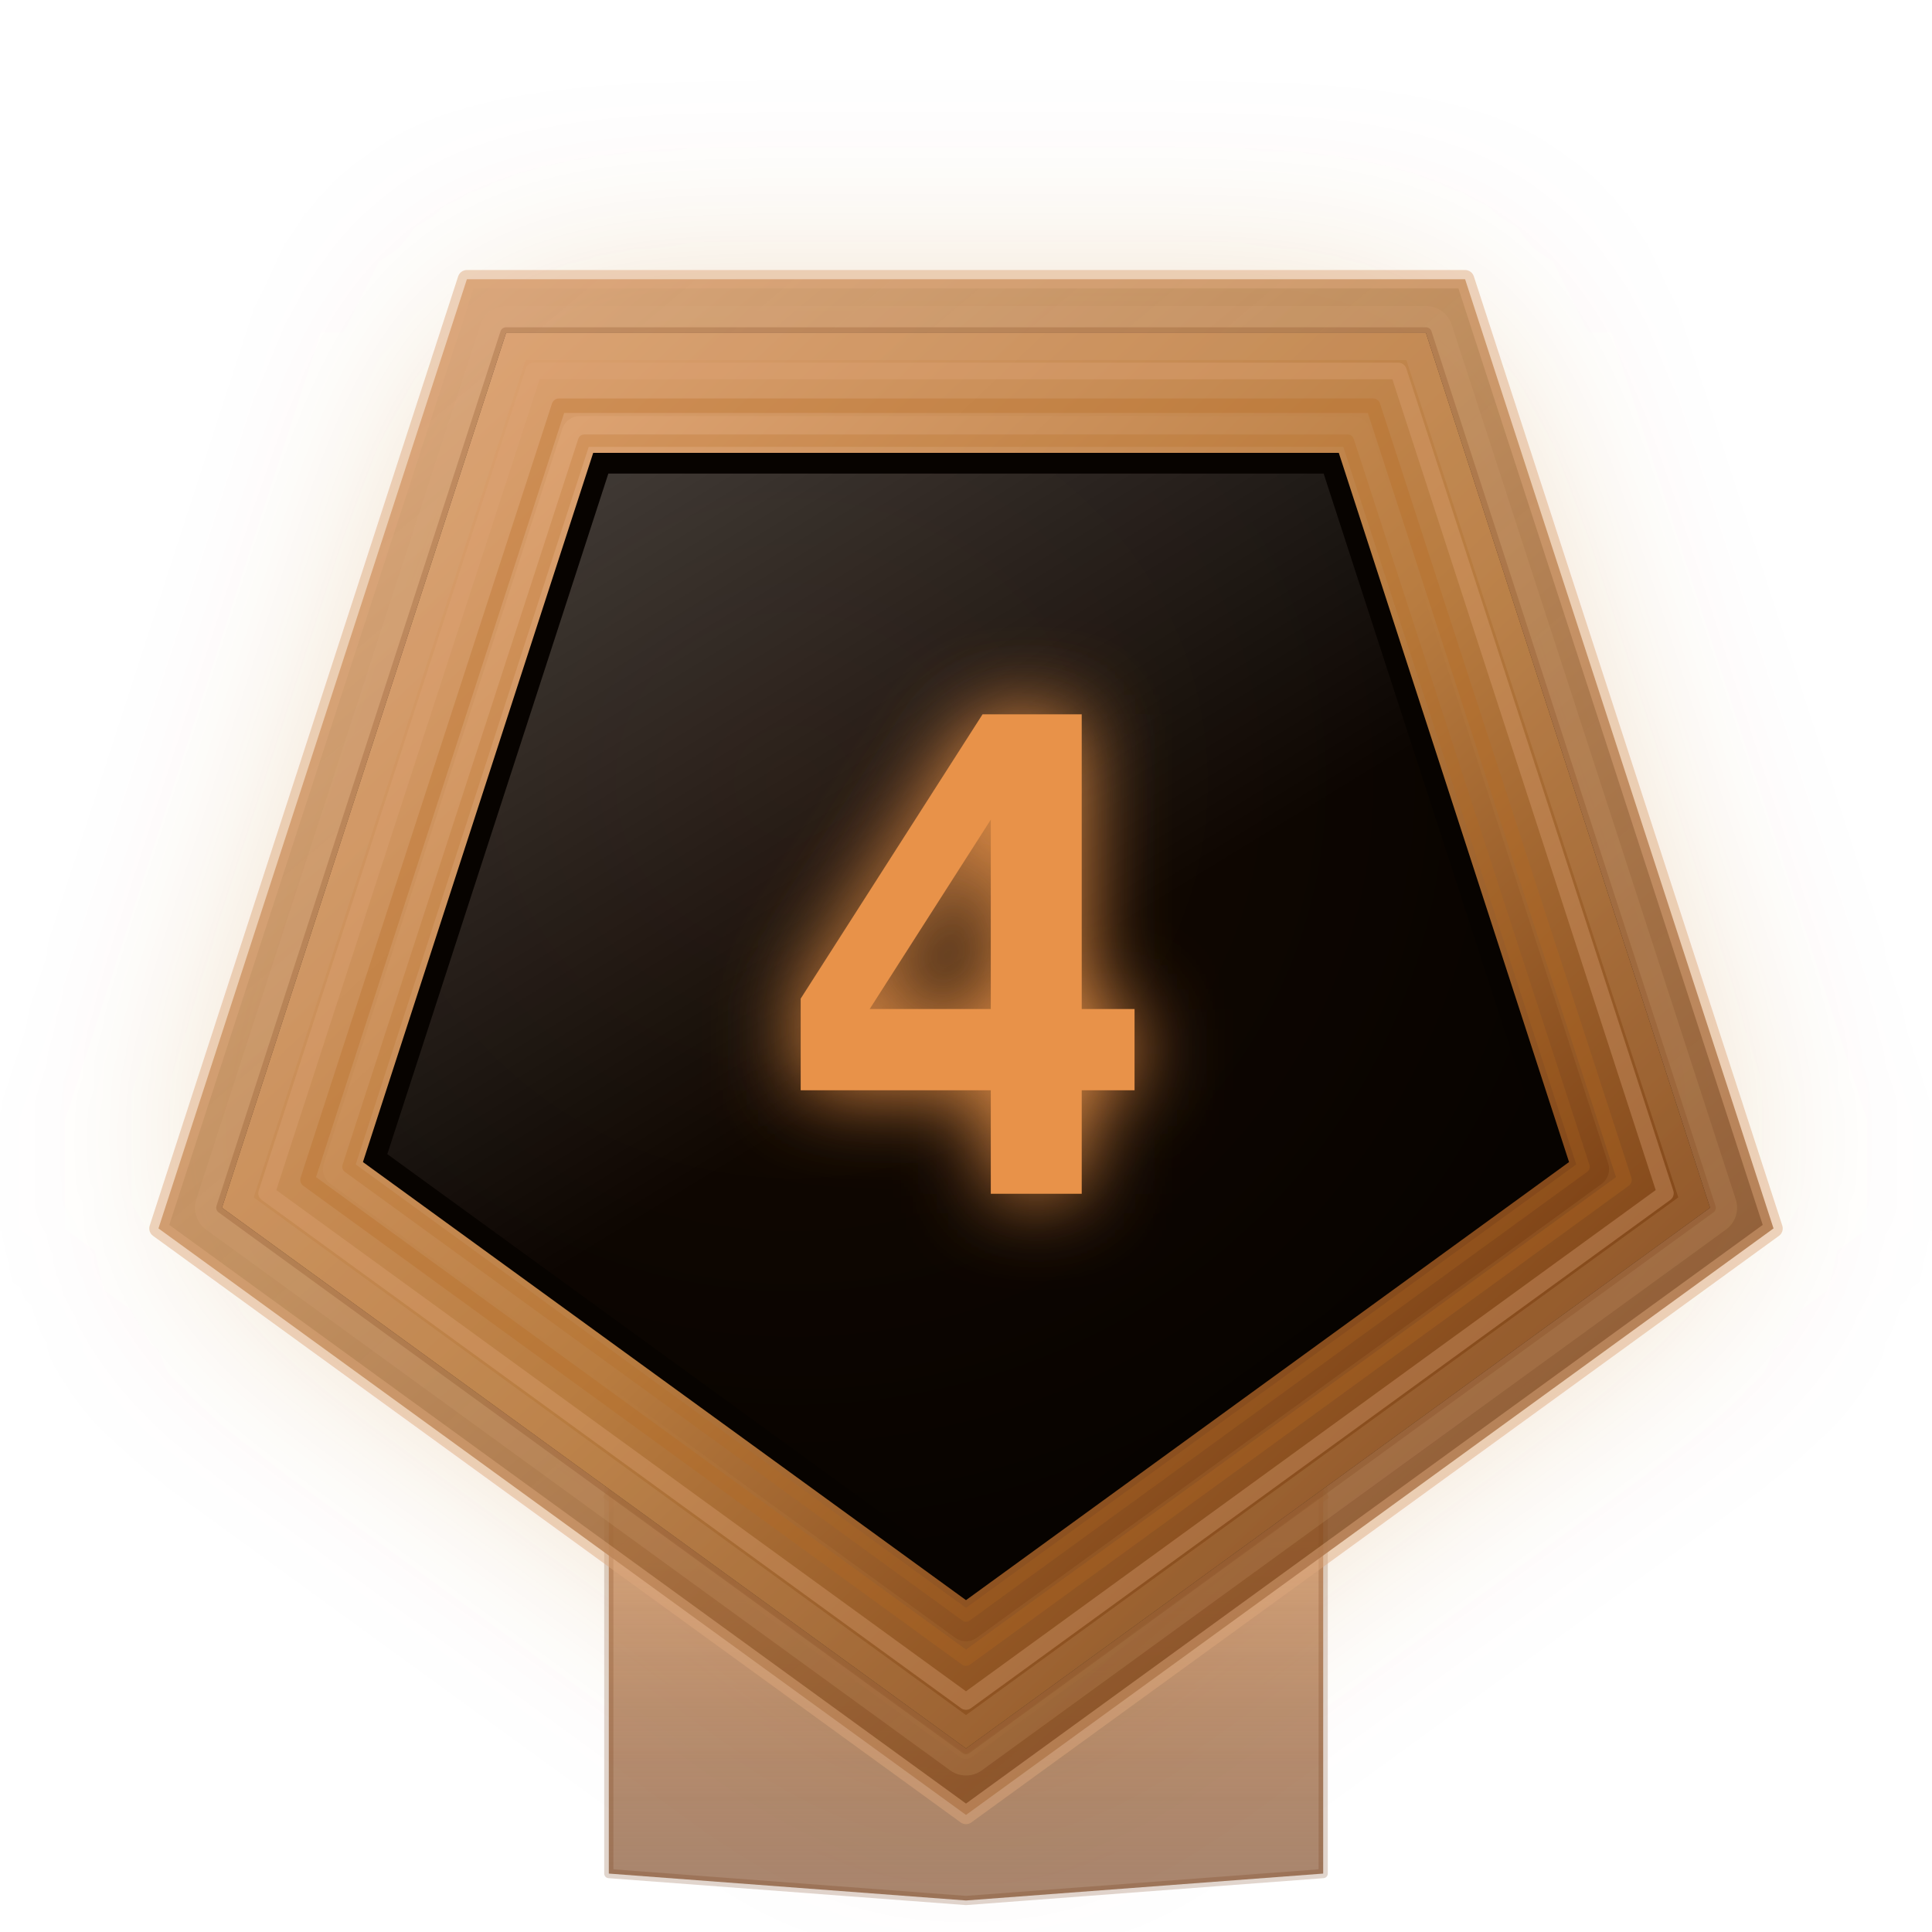
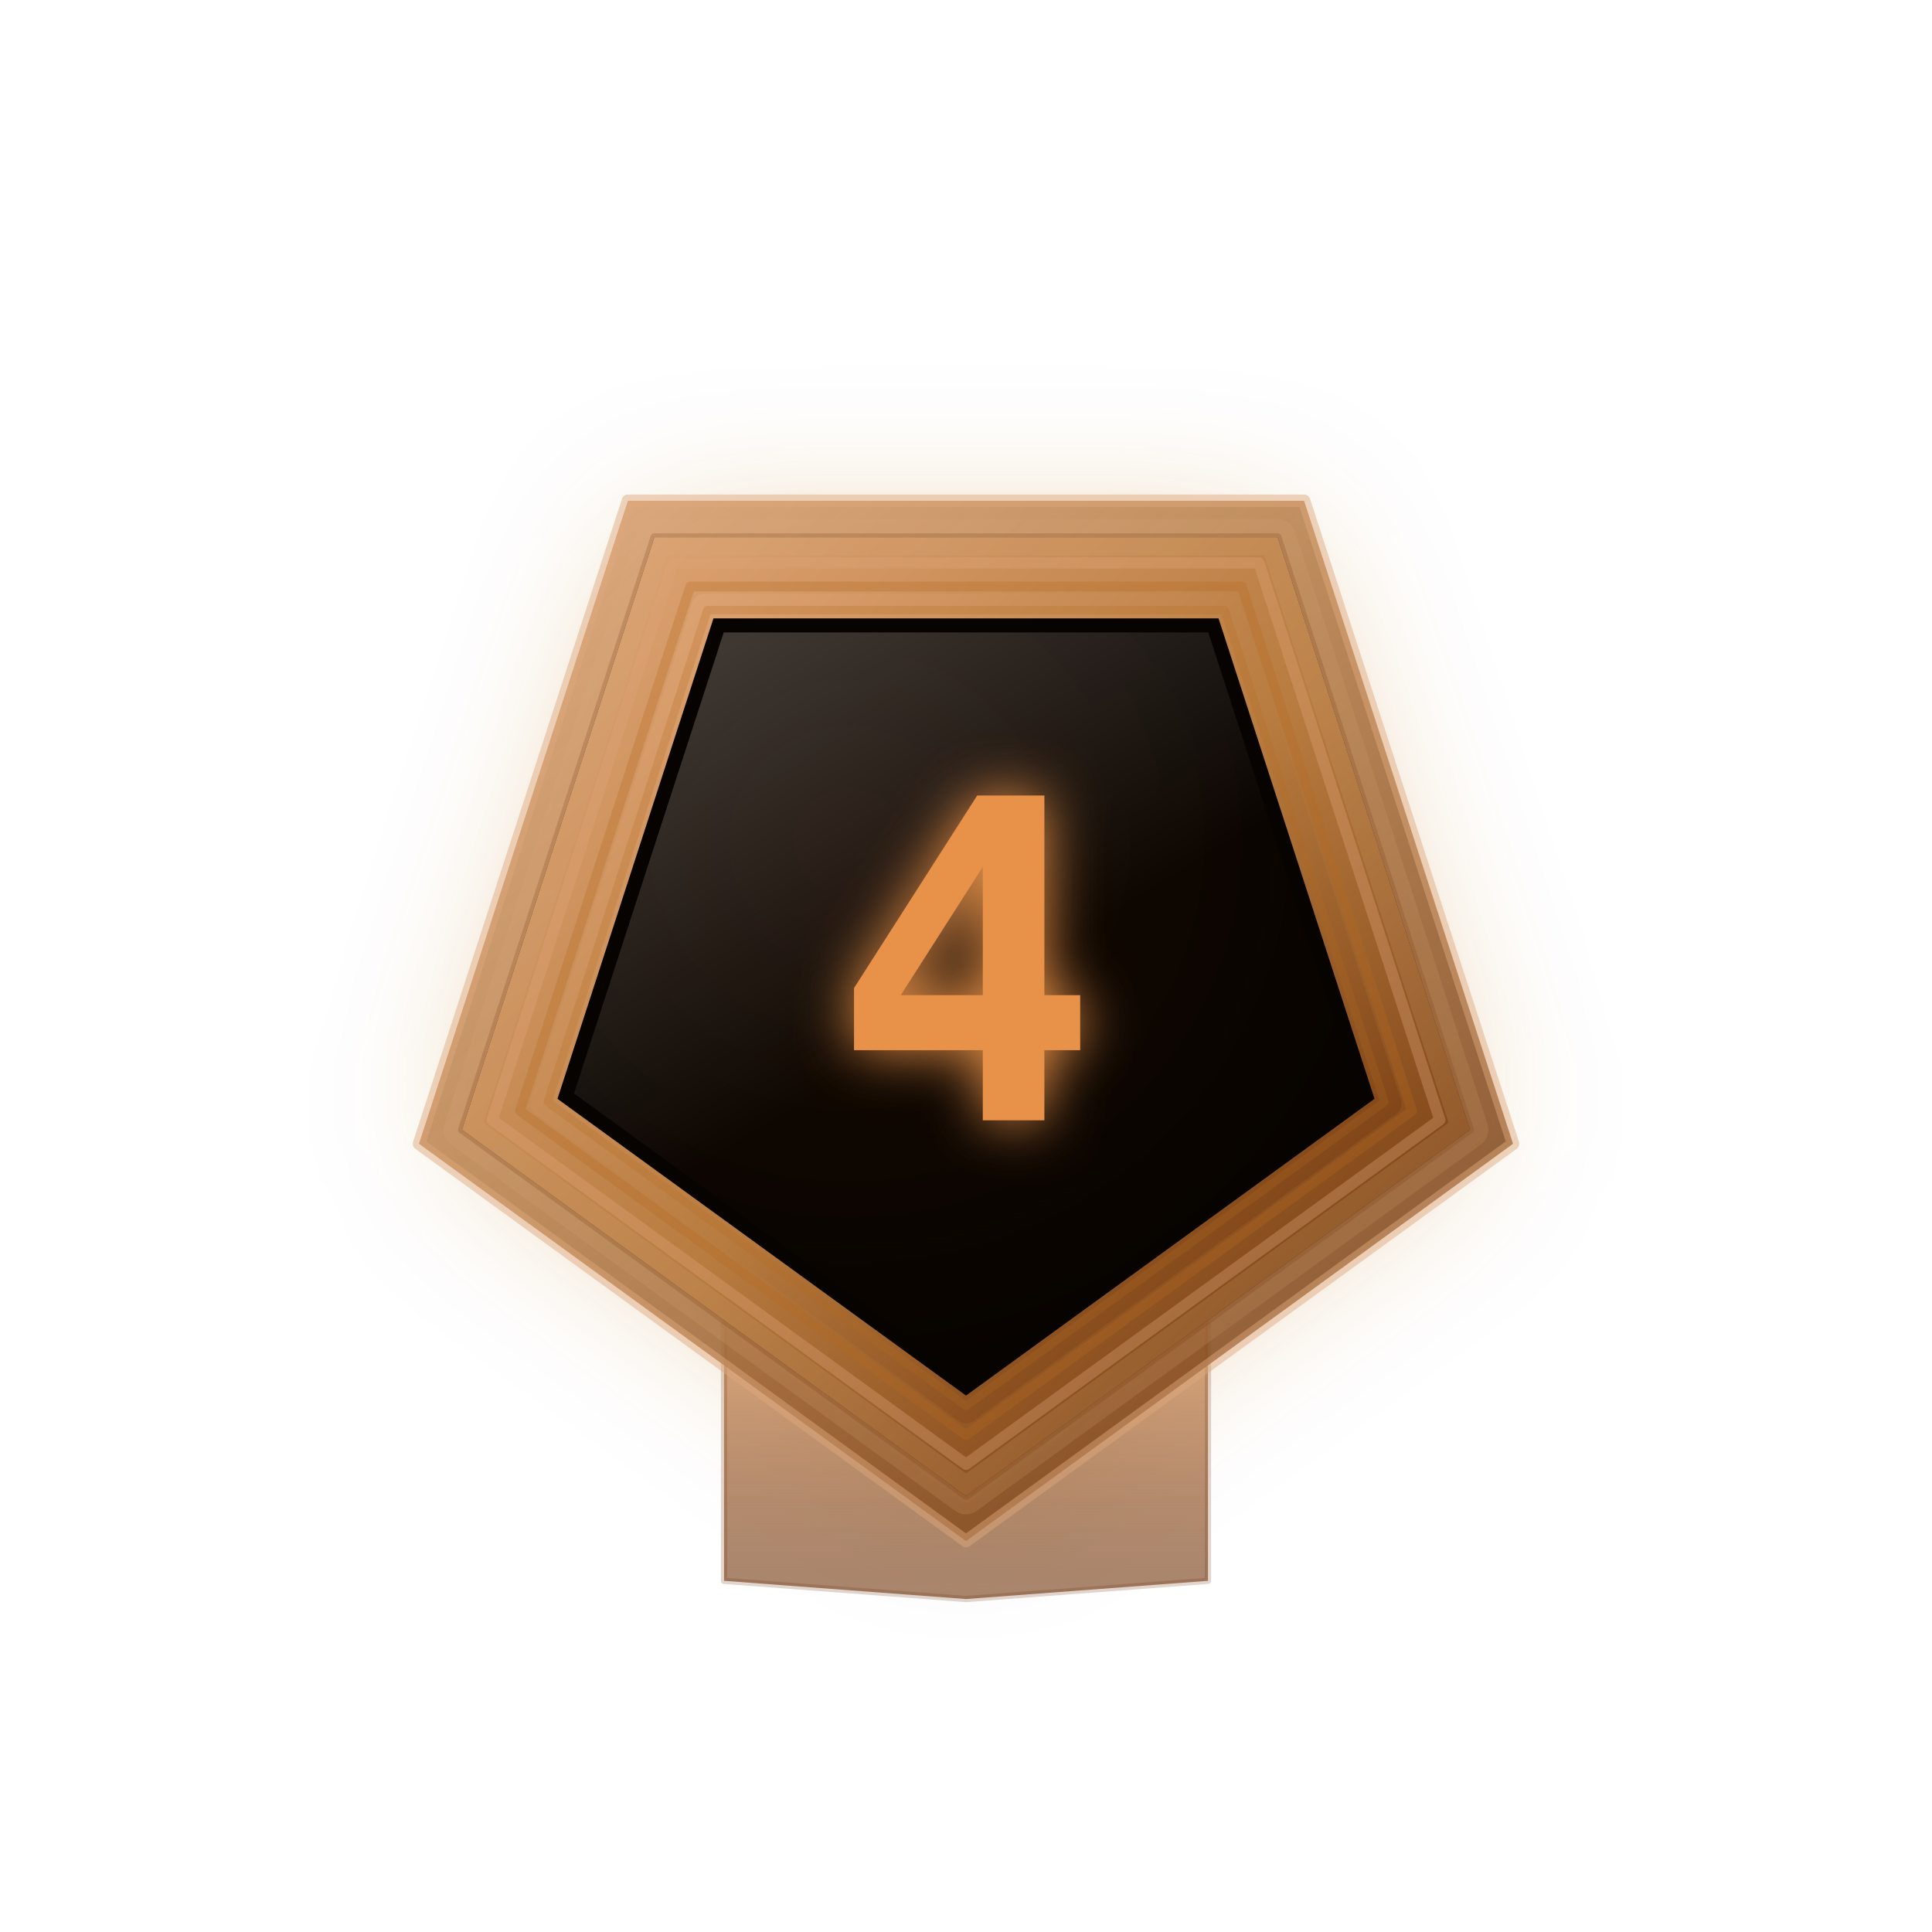
- <svg xmlns="http://www.w3.org/2000/svg" width="84" height="84" viewBox="0 0 84 84" overflow="visible" role="img" aria-label="Level 4 Badge">
+ <svg xmlns="http://www.w3.org/2000/svg" width="84" height="84" viewBox="-20 -20 124 124" overflow="visible" role="img" aria-label="Level 4 Badge">
  <defs>
    <radialGradient id="bglv4" cx="35%" cy="28%" r="72%">
      <stop offset="0%" stop-color="#160a02" />
      <stop offset="100%" stop-color="#070300" />
    </radialGradient>
    <linearGradient id="rimlv4" x1="5%" y1="5%" x2="95%" y2="95%">
      <stop offset="0%" stop-color="#dfa575" />
      <stop offset="50%" stop-color="#b87c40" />
      <stop offset="100%" stop-color="#6b3008" />
    </linearGradient>
    <linearGradient id="transRinglv4" x1="0%" y1="0%" x2="100%" y2="100%">
      <stop offset="0%" stop-color="#ddab81" />
      <stop offset="100%" stop-color="#ba8653" />
    </linearGradient>
    <linearGradient id="shlv4" x1="18%" y1="0%" x2="82%" y2="100%">
      <stop offset="0%" stop-color="white" stop-opacity="0.2" />
      <stop offset="50%" stop-color="white" stop-opacity="0" />
    </linearGradient>
    <filter id="gllv4" x="-40%" y="-40%" width="180%" height="180%">
      <feGaussianBlur stdDeviation="1.8" result="b" />
      <feMerge>
        <feMergeNode in="b" />
        <feMergeNode in="SourceGraphic" />
      </feMerge>
    </filter>
    <filter id="halolv4" x="-80%" y="-80%" width="360%" height="360%">
      <feGaussianBlur stdDeviation="5" result="b" />
      <feMerge>
        <feMergeNode in="b" />
        <feMergeNode in="SourceGraphic" />
      </feMerge>
    </filter>
    <linearGradient id="pglv4_0" x1="5%" y1="0%" x2="95%" y2="100%">
      <stop offset="0%" stop-color="#dea87c" stop-opacity="0.95" />
      <stop offset="38%" stop-color="#ba8450" stop-opacity="0.9" />
      <stop offset="100%" stop-color="#6b3008" stop-opacity="0.85" />
    </linearGradient>
    <linearGradient id="aplv4_0" x1="0%" y1="0%" x2="0%" y2="100%">
      <stop offset="0%" stop-color="#dfa677" />
      <stop offset="100%" stop-color="#6b3008" stop-opacity="0.65" />
    </linearGradient>
  </defs>
  <path d="M42.00,76.02L9.65,52.51L22.00,14.48L62.00,14.48L74.35,52.51Z" fill="#b56a20" fill-opacity="0.32" filter="url(#halolv4)" />
  <path d="M26.47,64.74 L42.00,76.02 L57.53,64.74 L57.53,81.46 L42.00,82.63 L26.47,81.46 Z" fill="url(#aplv4_0)" opacity="0.90" />
  <path d="M26.47,64.74 L42.00,76.02 L57.53,64.74" fill="none" stroke="#dfa677" stroke-width="0.9" stroke-opacity="0.52" stroke-linejoin="round" />
  <path d="M26.47,64.74 L42.00,76.02 L57.53,64.74 L57.53,81.46 L42.00,82.63 L26.47,81.46 Z" fill="none" stroke="#6b3008" stroke-width="0.4" stroke-opacity="0.2" stroke-linejoin="round" />
  <path d="M42.00,78.91L6.89,53.41L20.30,12.14L63.70,12.14L77.11,53.41Z" fill="url(#pglv4_0)" />
  <path d="M42.00,76.02L9.65,52.51L22.00,14.48L62.00,14.48L74.35,52.51Z" fill="#070300" />
  <path d="M42.00,78.91L6.89,53.41L20.30,12.14L63.70,12.14L77.11,53.41Z" fill="none" stroke="#dea87c" stroke-width="0.8" stroke-opacity="0.48" stroke-linejoin="round" />
  <path d="M42.00,76.02L9.65,52.51L22.00,14.48L62.00,14.48L74.35,52.51Z" fill="none" stroke="#6b3008" stroke-width="0.5" stroke-opacity="0.28" stroke-linejoin="round" />
  <path d="M42.00,76.02L9.65,52.51L22.00,14.48L62.00,14.48L74.35,52.51Z" fill="url(#rimlv4)" />
  <path d="M42.00,70.56L14.84,50.83L25.21,18.89L58.79,18.89L69.16,50.83Z" fill="#070300" />
  <path d="M42.00,70.56L14.84,50.83L25.21,18.89L58.79,18.89L69.16,50.83Z" fill="none" stroke="url(#rimlv4)" stroke-width="1.60" stroke-linejoin="round" />
  <path d="M42.00,68.46L16.84,50.18L26.45,20.59L57.55,20.59L67.16,50.18Z" fill="url(#bglv4)" />
  <path d="M42.00,68.46L16.84,50.18L26.45,20.59L57.55,20.59L67.16,50.18Z" fill="url(#shlv4)" />
  <path d="M42.00,76.02L9.65,52.51L22.00,14.48L62.00,14.48L74.35,52.51Z" fill="none" stroke="url(#transRinglv4)" stroke-width="2.35" stroke-opacity="0.27" stroke-linejoin="round" />
  <path d="M42.00,73.98L11.59,51.88L23.20,16.13L60.80,16.13L72.41,51.88Z" fill="none" stroke="#dfa677" stroke-width="0.72" stroke-opacity="0.36" stroke-linejoin="round" />
  <path d="M42.00,72.11L13.37,51.30L24.30,17.64L59.70,17.64L70.63,51.30Z" fill="none" stroke="#b56a20" stroke-width="0.63" stroke-opacity="0.30" stroke-linejoin="round" />
  <path d="M42.00,70.24L15.15,50.73L25.40,19.16L58.60,19.16L68.85,50.73Z" fill="none" stroke="#b56a20" stroke-width="0.54" stroke-opacity="0.24" stroke-linejoin="round" />
  <text x="42.0" y="42.0" text-anchor="middle" dominant-baseline="central" font-family="Orbitron,monospace" font-weight="900" font-size="28.6" fill="#e8924a" filter="url(#gllv4)">4</text>
</svg>
